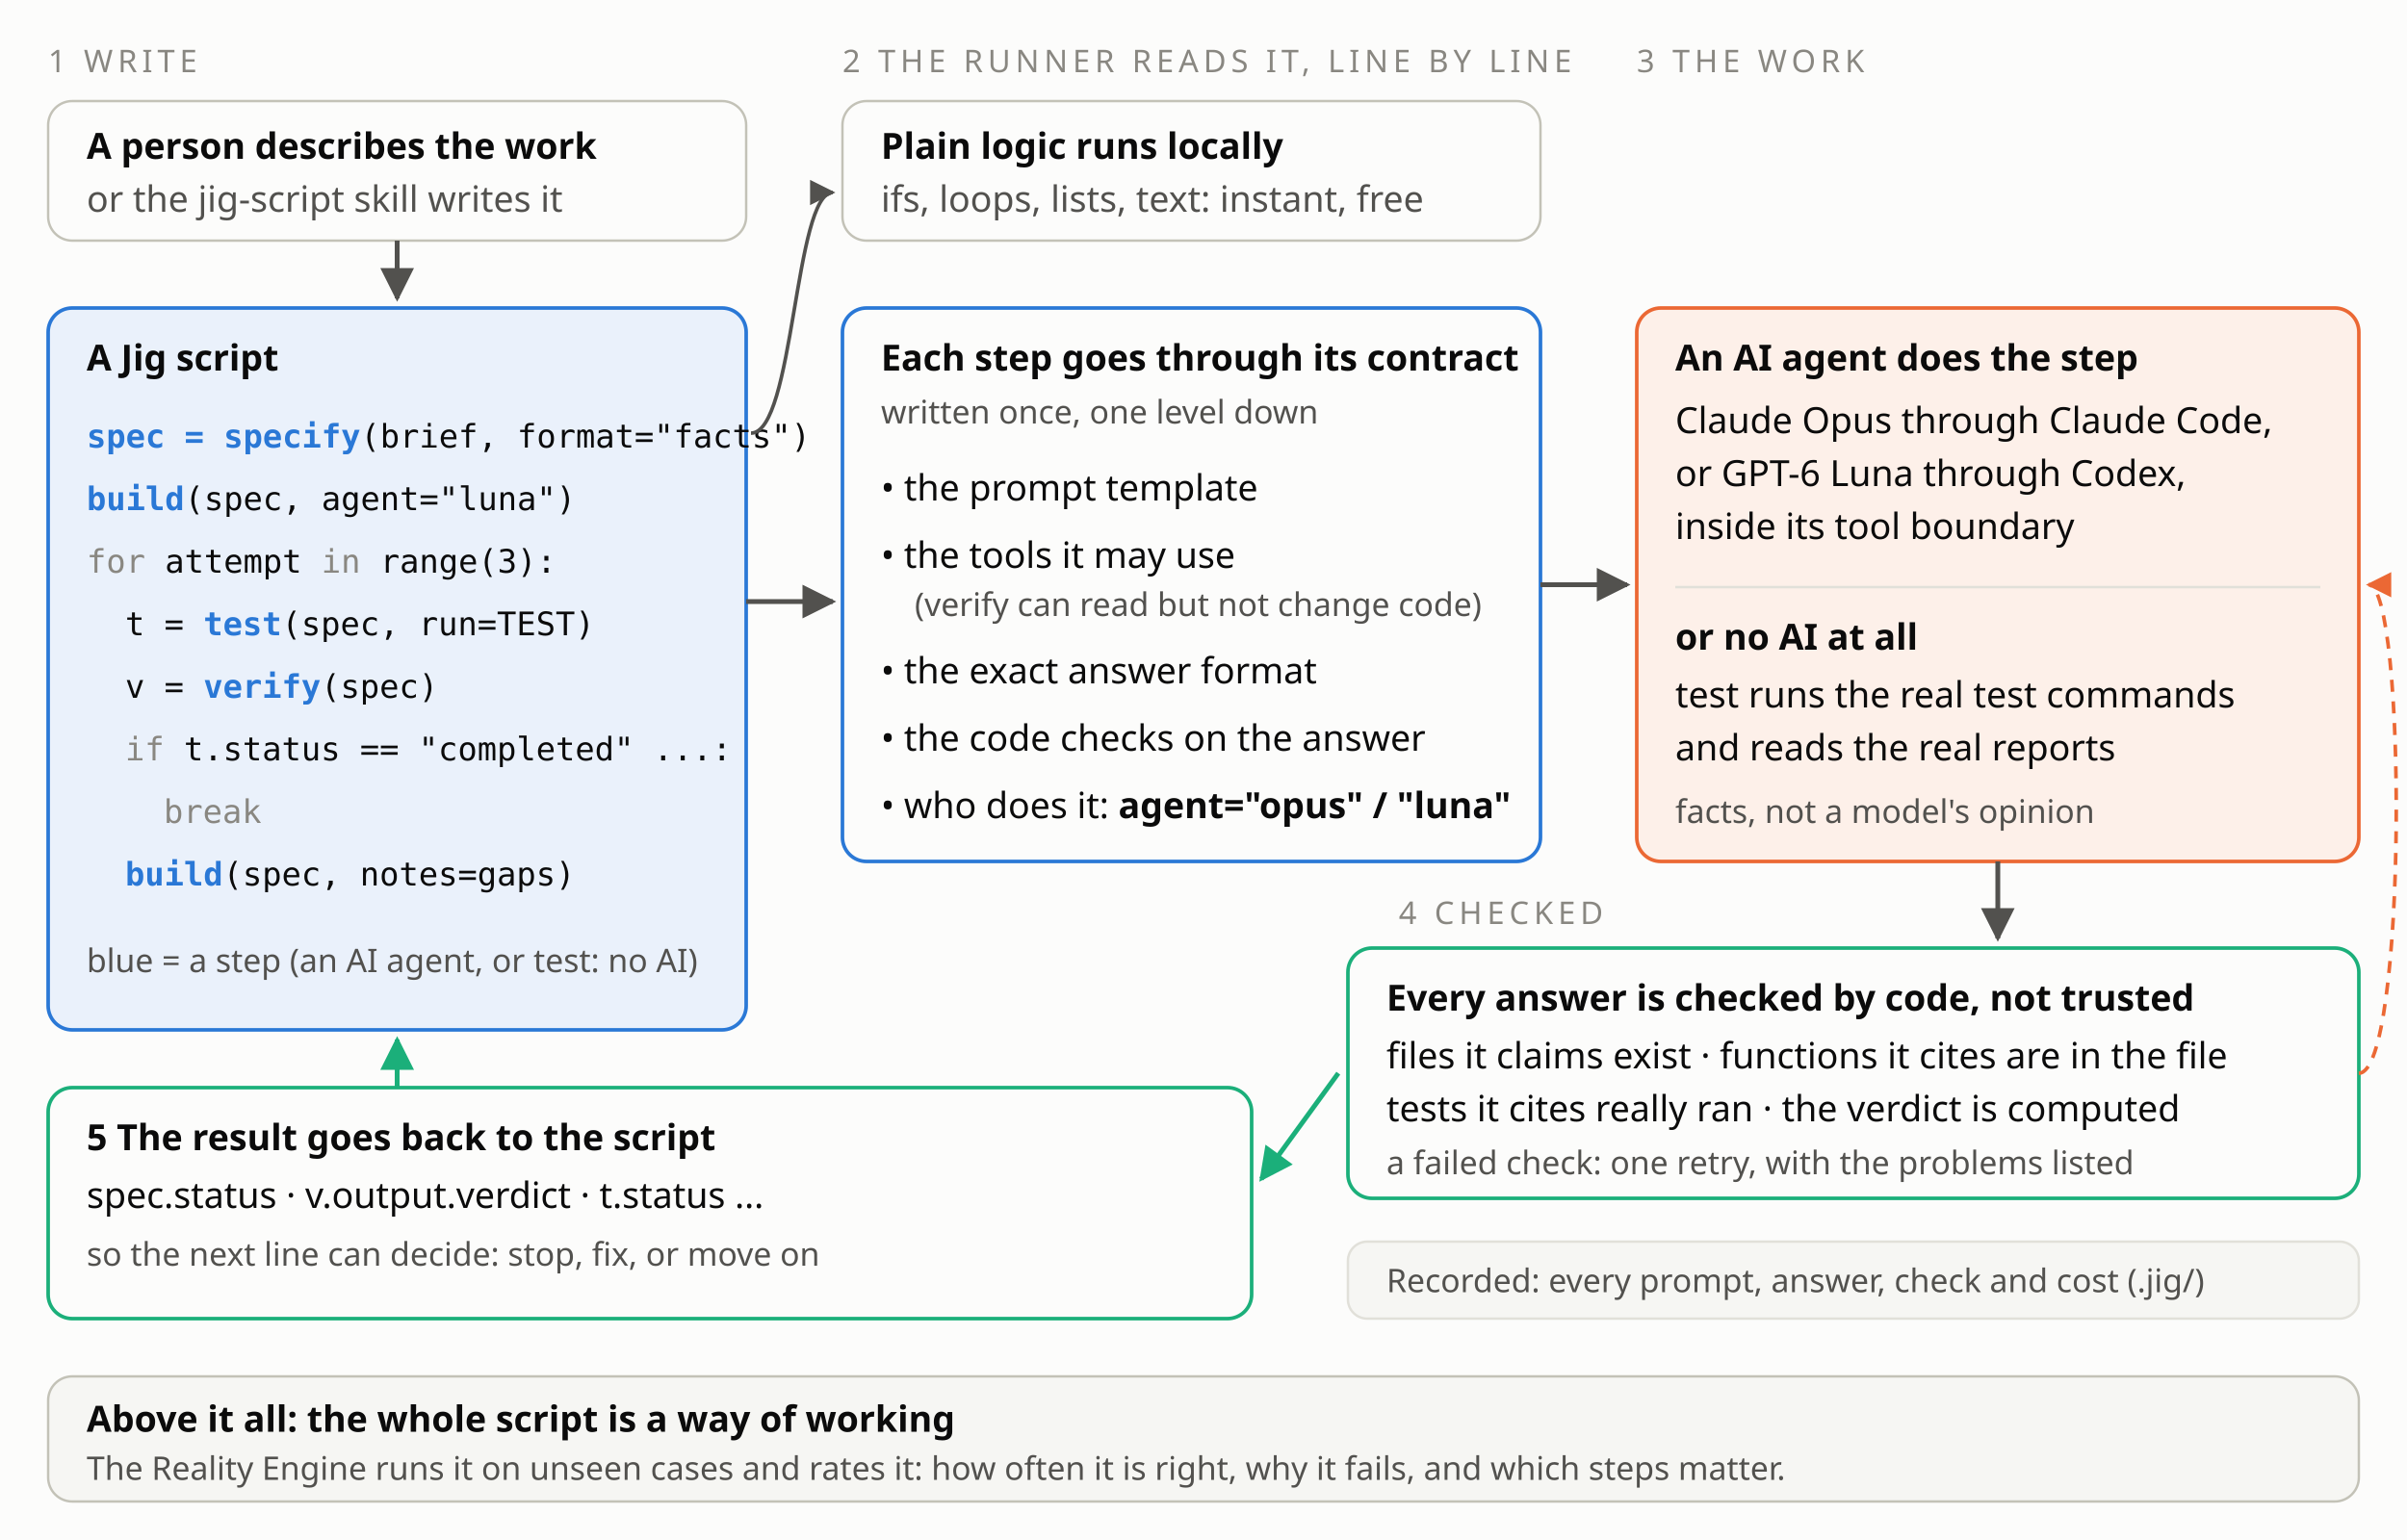
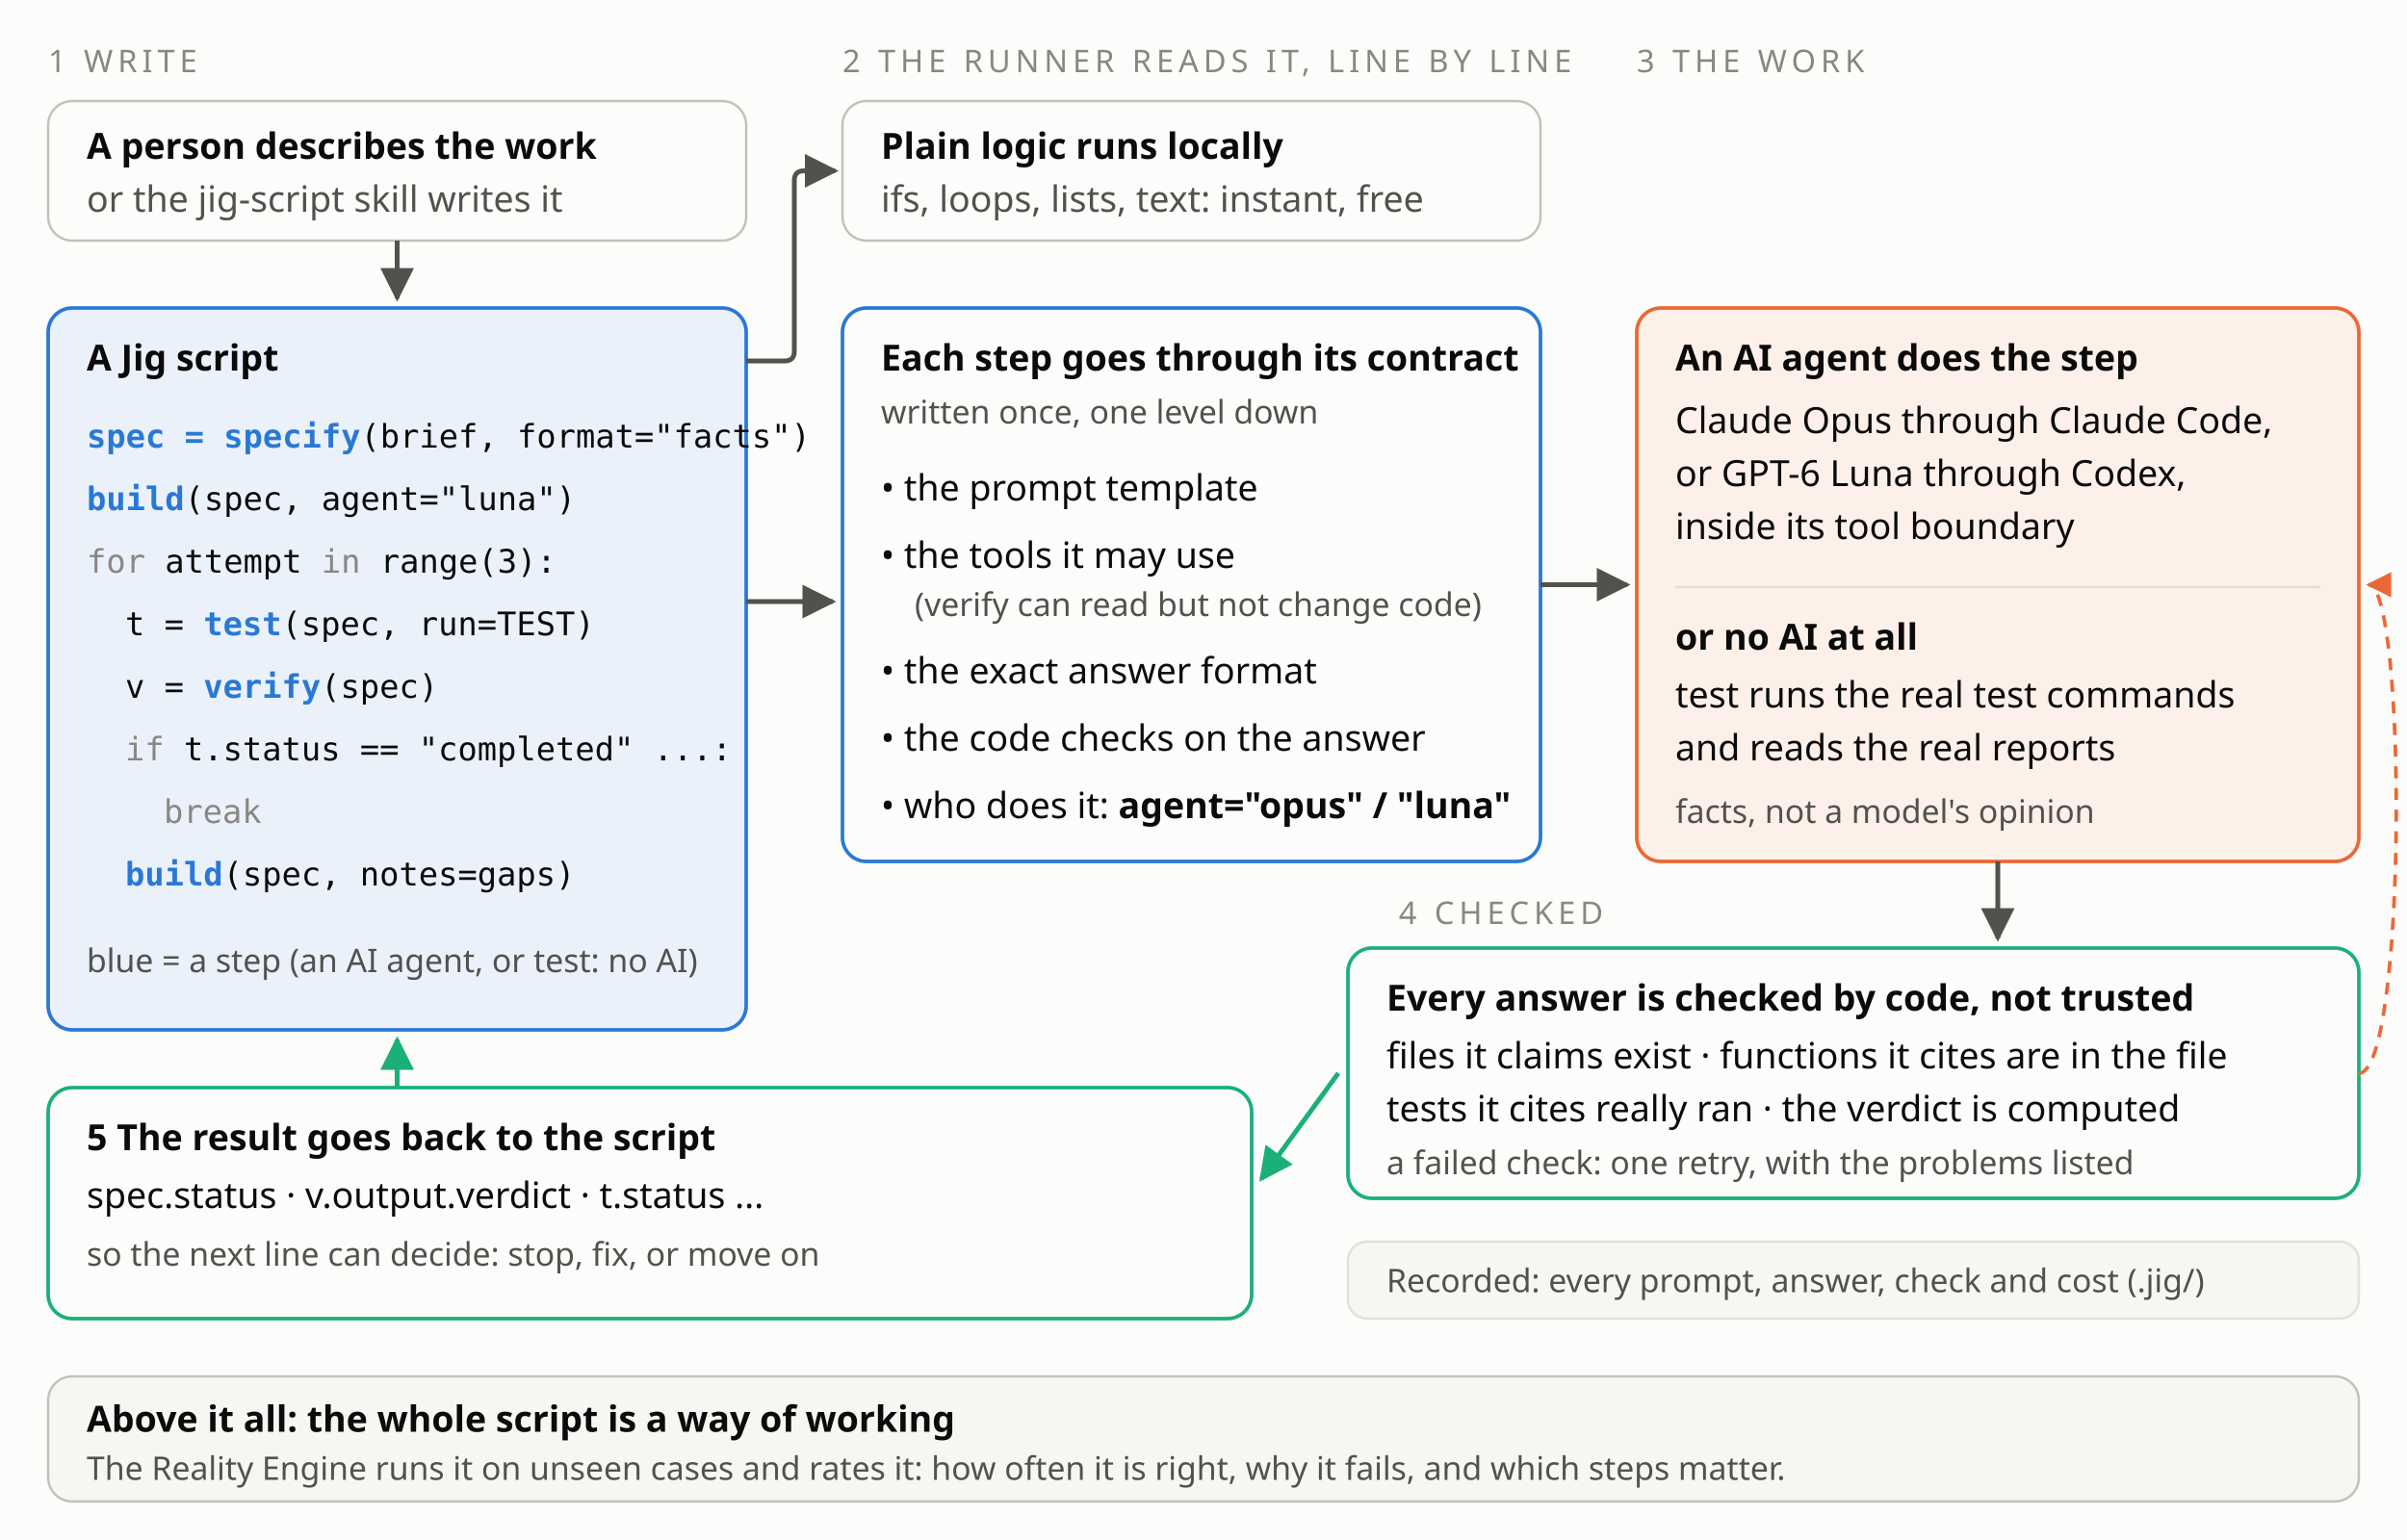
<svg xmlns="http://www.w3.org/2000/svg" viewBox="0 0 1000 640" width="1000" height="640" font-family="Segoe UI, system-ui, sans-serif" font-size="15">
  <rect width="1000" height="640" fill="#fcfcfb" />
  <defs>
    <marker id="ar" viewBox="0 0 10 10" refX="9" refY="5" markerWidth="7" markerHeight="7" orient="auto">
      <path d="M0,0 L10,5 L0,10 z" fill="#52514e" />
    </marker>
    <marker id="ag" viewBox="0 0 10 10" refX="9" refY="5" markerWidth="7" markerHeight="7" orient="auto">
      <path d="M0,0 L10,5 L0,10 z" fill="#1baf7a" />
    </marker>
    <marker id="ao" viewBox="0 0 10 10" refX="9" refY="5" markerWidth="7" markerHeight="7" orient="auto">
      <path d="M0,0 L10,5 L0,10 z" fill="#eb6834" />
    </marker>
  </defs>
  <text x="20" y="30" font-size="13" letter-spacing="2" fill="#898781">1  WRITE</text>
  <rect x="20" y="42" width="290" height="58" rx="10" fill="#fcfcfb" stroke="#c3c2b7" />
  <text x="36" y="66" font-weight="600" fill="#0b0b0b">A person describes the work</text>
  <text x="36" y="88" fill="#52514e">or the jig-script skill writes it</text>
  <line x1="165" y1="100" x2="165" y2="124" stroke="#52514e" stroke-width="2" marker-end="url(#ar)" />
  <rect x="20" y="128" width="290" height="300" rx="10" fill="#eaf1fb" stroke="#2a78d6" stroke-width="1.5" />
  <text x="36" y="154" font-weight="600" fill="#0b0b0b">A Jig script</text>
  <g font-family="Consolas, ui-monospace, monospace" font-size="13.5" fill="#0b0b0b">
    <text x="36" y="186">
      <tspan fill="#2a78d6" font-weight="600">spec = specify</tspan>(brief, format="facts")</text>
    <text x="36" y="212">
      <tspan fill="#2a78d6" font-weight="600">build</tspan>(spec, agent="luna")</text>
    <text x="36" y="238">
      <tspan fill="#898781">for</tspan> attempt <tspan fill="#898781">in</tspan> range(3):</text>
    <text x="52" y="264">t = <tspan fill="#2a78d6" font-weight="600">test</tspan>(spec, run=TEST)</text>
    <text x="52" y="290">v = <tspan fill="#2a78d6" font-weight="600">verify</tspan>(spec)</text>
    <text x="52" y="316">
      <tspan fill="#898781">if</tspan> t.status == "completed" ...:</text>
    <text x="68" y="342">
      <tspan fill="#898781">break</tspan>
    </text>
    <text x="52" y="368">
      <tspan fill="#2a78d6" font-weight="600">build</tspan>(spec, notes=gaps)</text>
  </g>
  <text x="36" y="404" fill="#52514e" font-size="13.5">blue = a step (an AI agent, or test: no AI)</text>
  <text x="350" y="30" font-size="13" letter-spacing="2" fill="#898781">2  THE RUNNER READS IT, LINE BY LINE</text>
  <rect x="350" y="42" width="290" height="58" rx="10" fill="#fcfcfb" stroke="#c3c2b7" />
  <text x="366" y="66" font-weight="600" fill="#0b0b0b">Plain logic runs locally</text>
  <text x="366" y="88" fill="#52514e">ifs, loops, lists, text: instant, free</text>
  <line x1="310" y1="250" x2="346" y2="250" stroke="#52514e" stroke-width="2" marker-end="url(#ar)" />
-   <path d="M 312 180 C 330 180, 330 80, 346 80" fill="none" stroke="#52514e" stroke-width="1.5" marker-end="url(#ar)" />
+   <path d="M 310 150 H 326 Q 330 150 330 146 V 75 Q 330 71 334 71 H 347" fill="none" stroke="#52514e" stroke-width="2" marker-end="url(#ar)" />
  <rect x="350" y="128" width="290" height="230" rx="10" fill="#fcfcfb" stroke="#2a78d6" stroke-width="1.5" />
  <text x="366" y="154" font-weight="600" fill="#0b0b0b">Each step goes through its contract</text>
  <text x="366" y="176" fill="#52514e" font-size="13.5">written once, one level down</text>
  <g fill="#0b0b0b">
    <text x="366" y="208">• the prompt template</text>
    <text x="366" y="236">• the tools it may use</text>
    <text x="380" y="256" fill="#52514e" font-size="13.5">(verify can read but not change code)</text>
    <text x="366" y="284">• the exact answer format</text>
    <text x="366" y="312">• the code checks on the answer</text>
    <text x="366" y="340">• who does it: <tspan font-weight="600">agent="opus" / "luna"</tspan>
    </text>
  </g>
  <line x1="640" y1="243" x2="676" y2="243" stroke="#52514e" stroke-width="2" marker-end="url(#ar)" />
  <text x="680" y="30" font-size="13" letter-spacing="2" fill="#898781">3  THE WORK</text>
  <rect x="680" y="128" width="300" height="230" rx="10" fill="#fdf0e9" stroke="#eb6834" stroke-width="1.5" />
  <text x="696" y="154" font-weight="600" fill="#0b0b0b">An AI agent does the step</text>
  <text x="696" y="180" fill="#0b0b0b">Claude Opus through Claude Code,</text>
  <text x="696" y="202" fill="#0b0b0b">or GPT-6 Luna through Codex,</text>
  <text x="696" y="224" fill="#0b0b0b">inside its tool boundary</text>
  <line x1="696" y1="244" x2="964" y2="244" stroke="#e1e0d9" />
  <text x="696" y="270" font-weight="600" fill="#0b0b0b">or no AI at all</text>
  <text x="696" y="294" fill="#0b0b0b">test runs the real test commands</text>
  <text x="696" y="316" fill="#0b0b0b">and reads the real reports</text>
  <text x="696" y="342" fill="#52514e" font-size="13.5">facts, not a model's opinion</text>
  <line x1="830" y1="358" x2="830" y2="390" stroke="#52514e" stroke-width="2" marker-end="url(#ar)" />
  <text x="680" y="384" font-size="13" letter-spacing="2" fill="#898781" text-anchor="end" transform="translate(-14,0)">4  CHECKED</text>
  <rect x="560" y="394" width="420" height="104" rx="10" fill="#fcfcfb" stroke="#1baf7a" stroke-width="1.5" />
  <text x="576" y="420" font-weight="600" fill="#0b0b0b">Every answer is checked by code, not trusted</text>
  <text x="576" y="444" fill="#0b0b0b">files it claims exist · functions it cites are in the file</text>
  <text x="576" y="466" fill="#0b0b0b">tests it cites really ran · the verdict is computed</text>
  <text x="576" y="488" fill="#52514e" font-size="13.5">a failed check: one retry, with the problems listed</text>
  <path d="M 980 446 C 1000 446, 1000 243, 984 243" fill="none" stroke="#eb6834" stroke-width="1.5" stroke-dasharray="5 4" marker-end="url(#ao)" />
  <rect x="20" y="452" width="500" height="96" rx="10" fill="#fcfcfb" stroke="#1baf7a" stroke-width="1.5" />
  <text x="36" y="478" font-weight="600" fill="#0b0b0b">5  The result goes back to the script</text>
  <text x="36" y="502" fill="#0b0b0b">spec.status · v.output.verdict · t.status ...</text>
  <text x="36" y="526" fill="#52514e" font-size="13.5">so the next line can decide: stop, fix, or move on</text>
  <line x1="556" y1="446" x2="524" y2="490" stroke="#1baf7a" stroke-width="2" marker-end="url(#ag)" />
  <line x1="165" y1="452" x2="165" y2="432" stroke="#1baf7a" stroke-width="2" marker-end="url(#ag)" />
  <rect x="560" y="516" width="420" height="32" rx="8" fill="#f6f6f3" stroke="#e1e0d9" />
  <text x="576" y="537" fill="#52514e" font-size="13.5">Recorded: every prompt, answer, check and cost (.jig/)</text>
  <rect x="20" y="572" width="960" height="52" rx="10" fill="#f6f6f3" stroke="#c3c2b7" />
  <text x="36" y="595" font-weight="600" fill="#0b0b0b">Above it all: the whole script is a way of working</text>
  <text x="36" y="615" fill="#52514e" font-size="13.5">The Reality Engine runs it on unseen cases and rates it: how often it is right, why it fails, and which steps matter.</text>
</svg>
